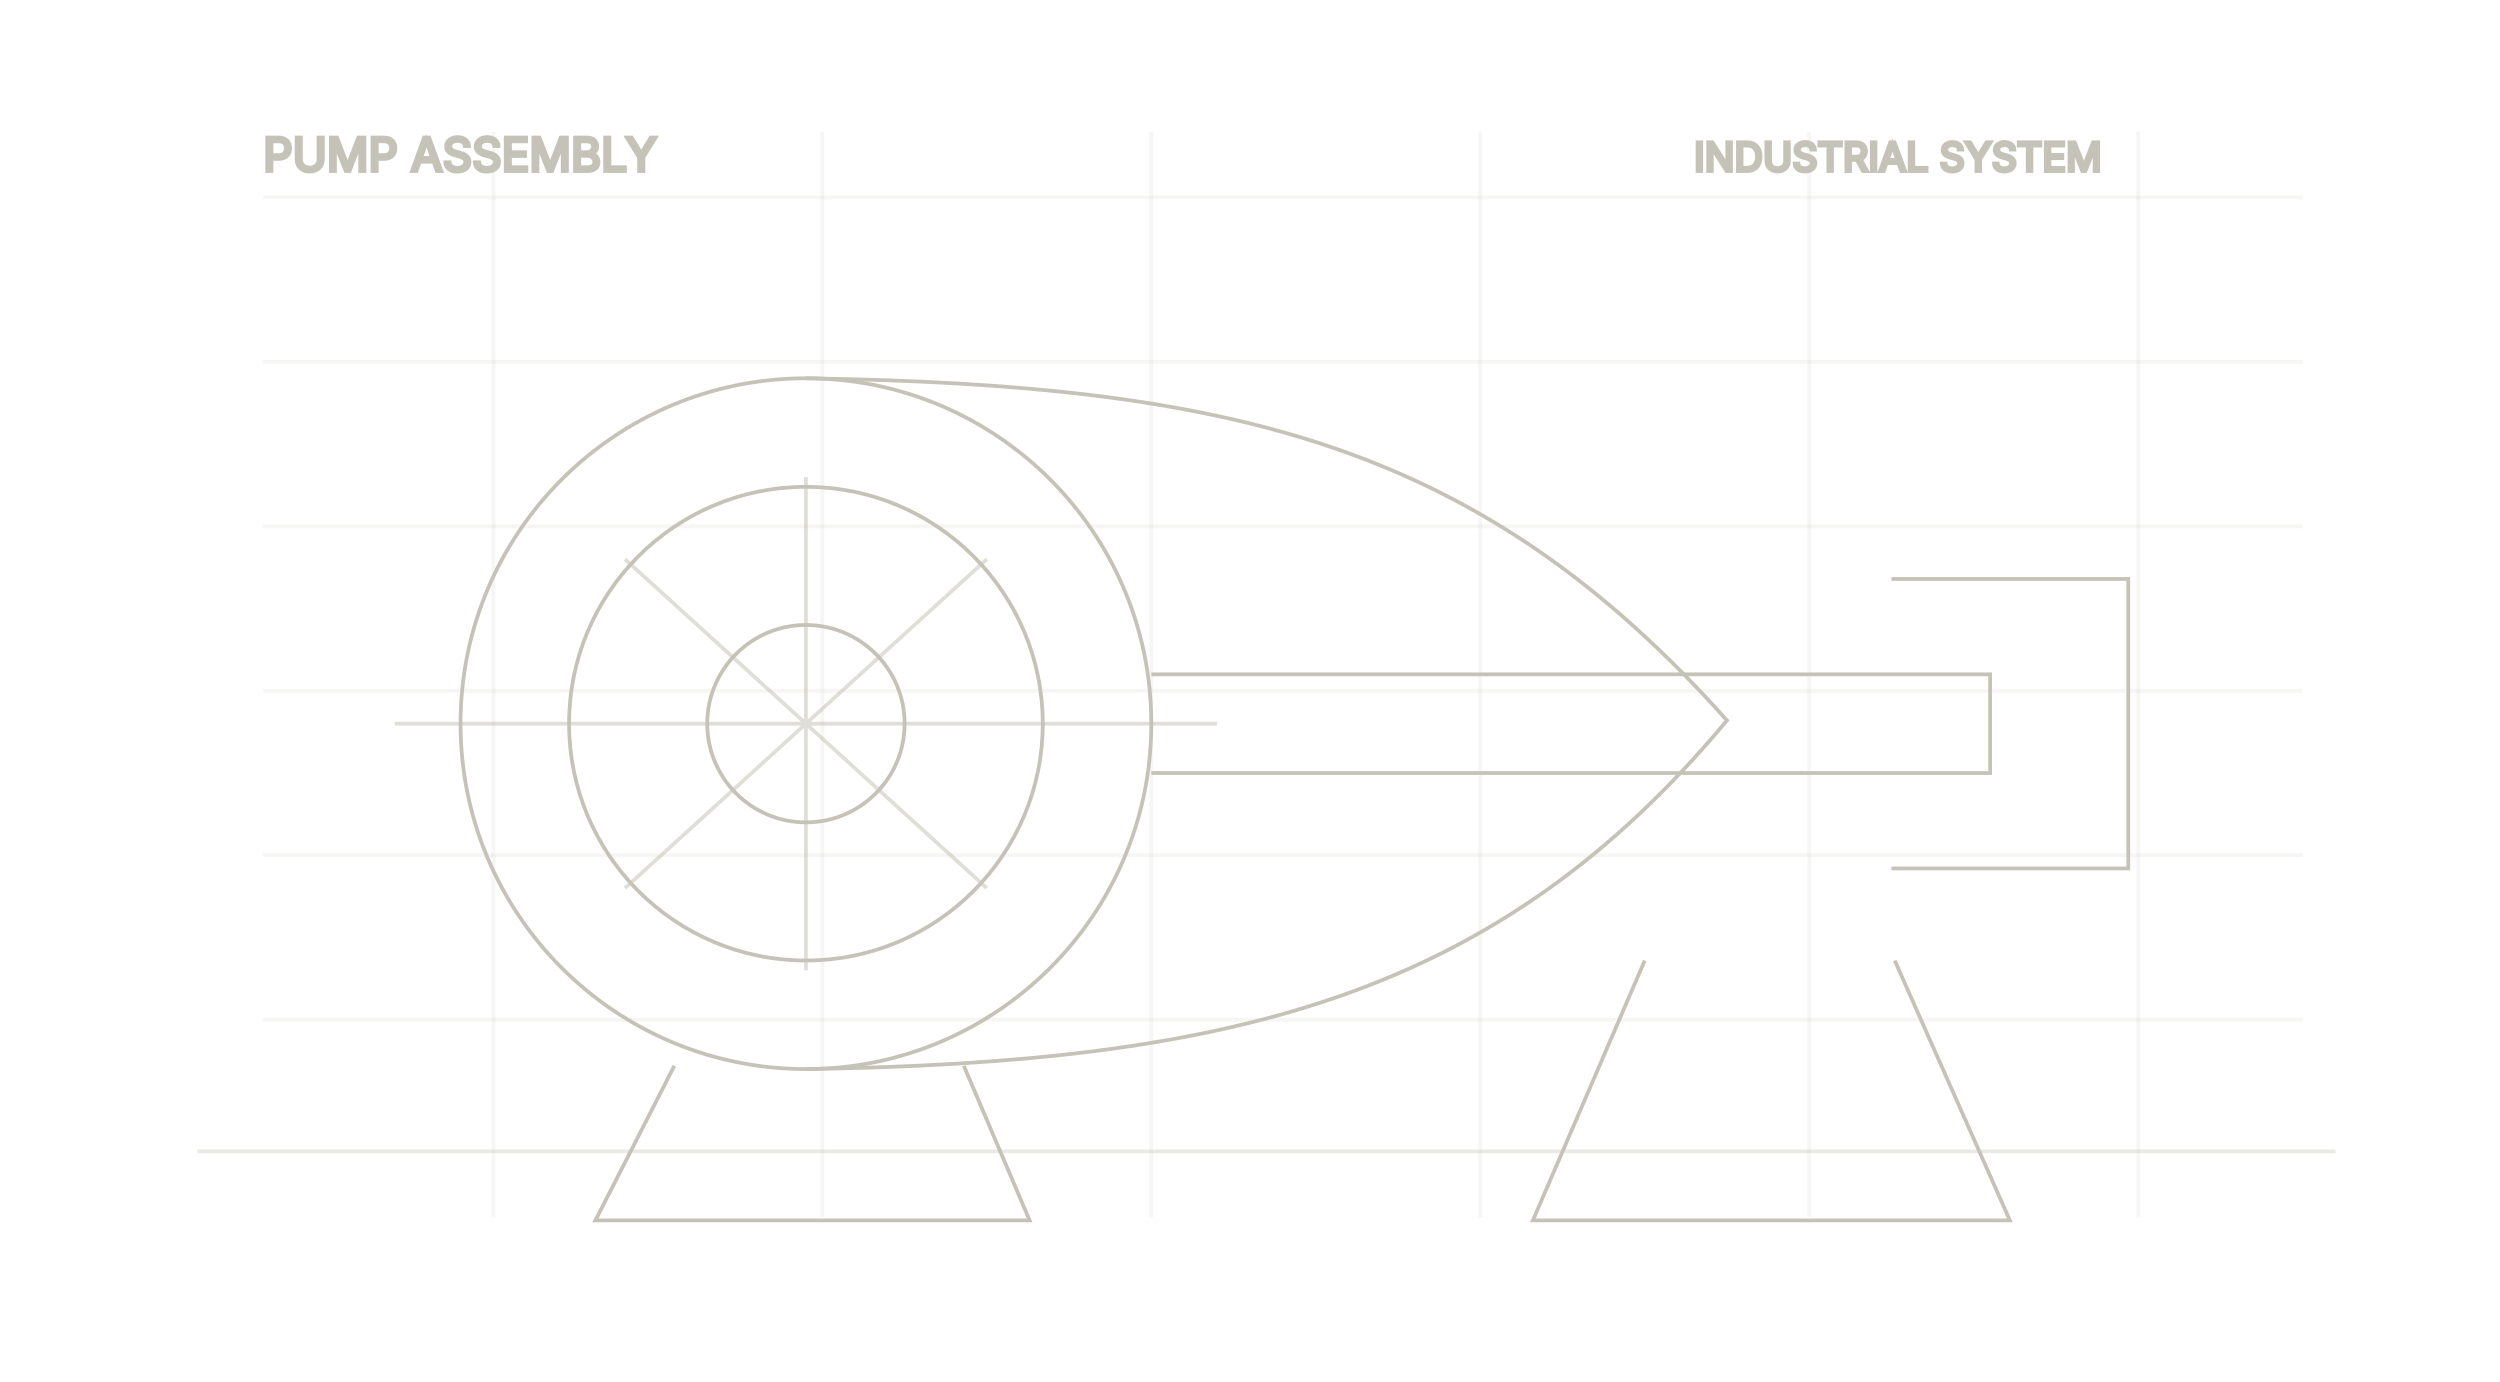
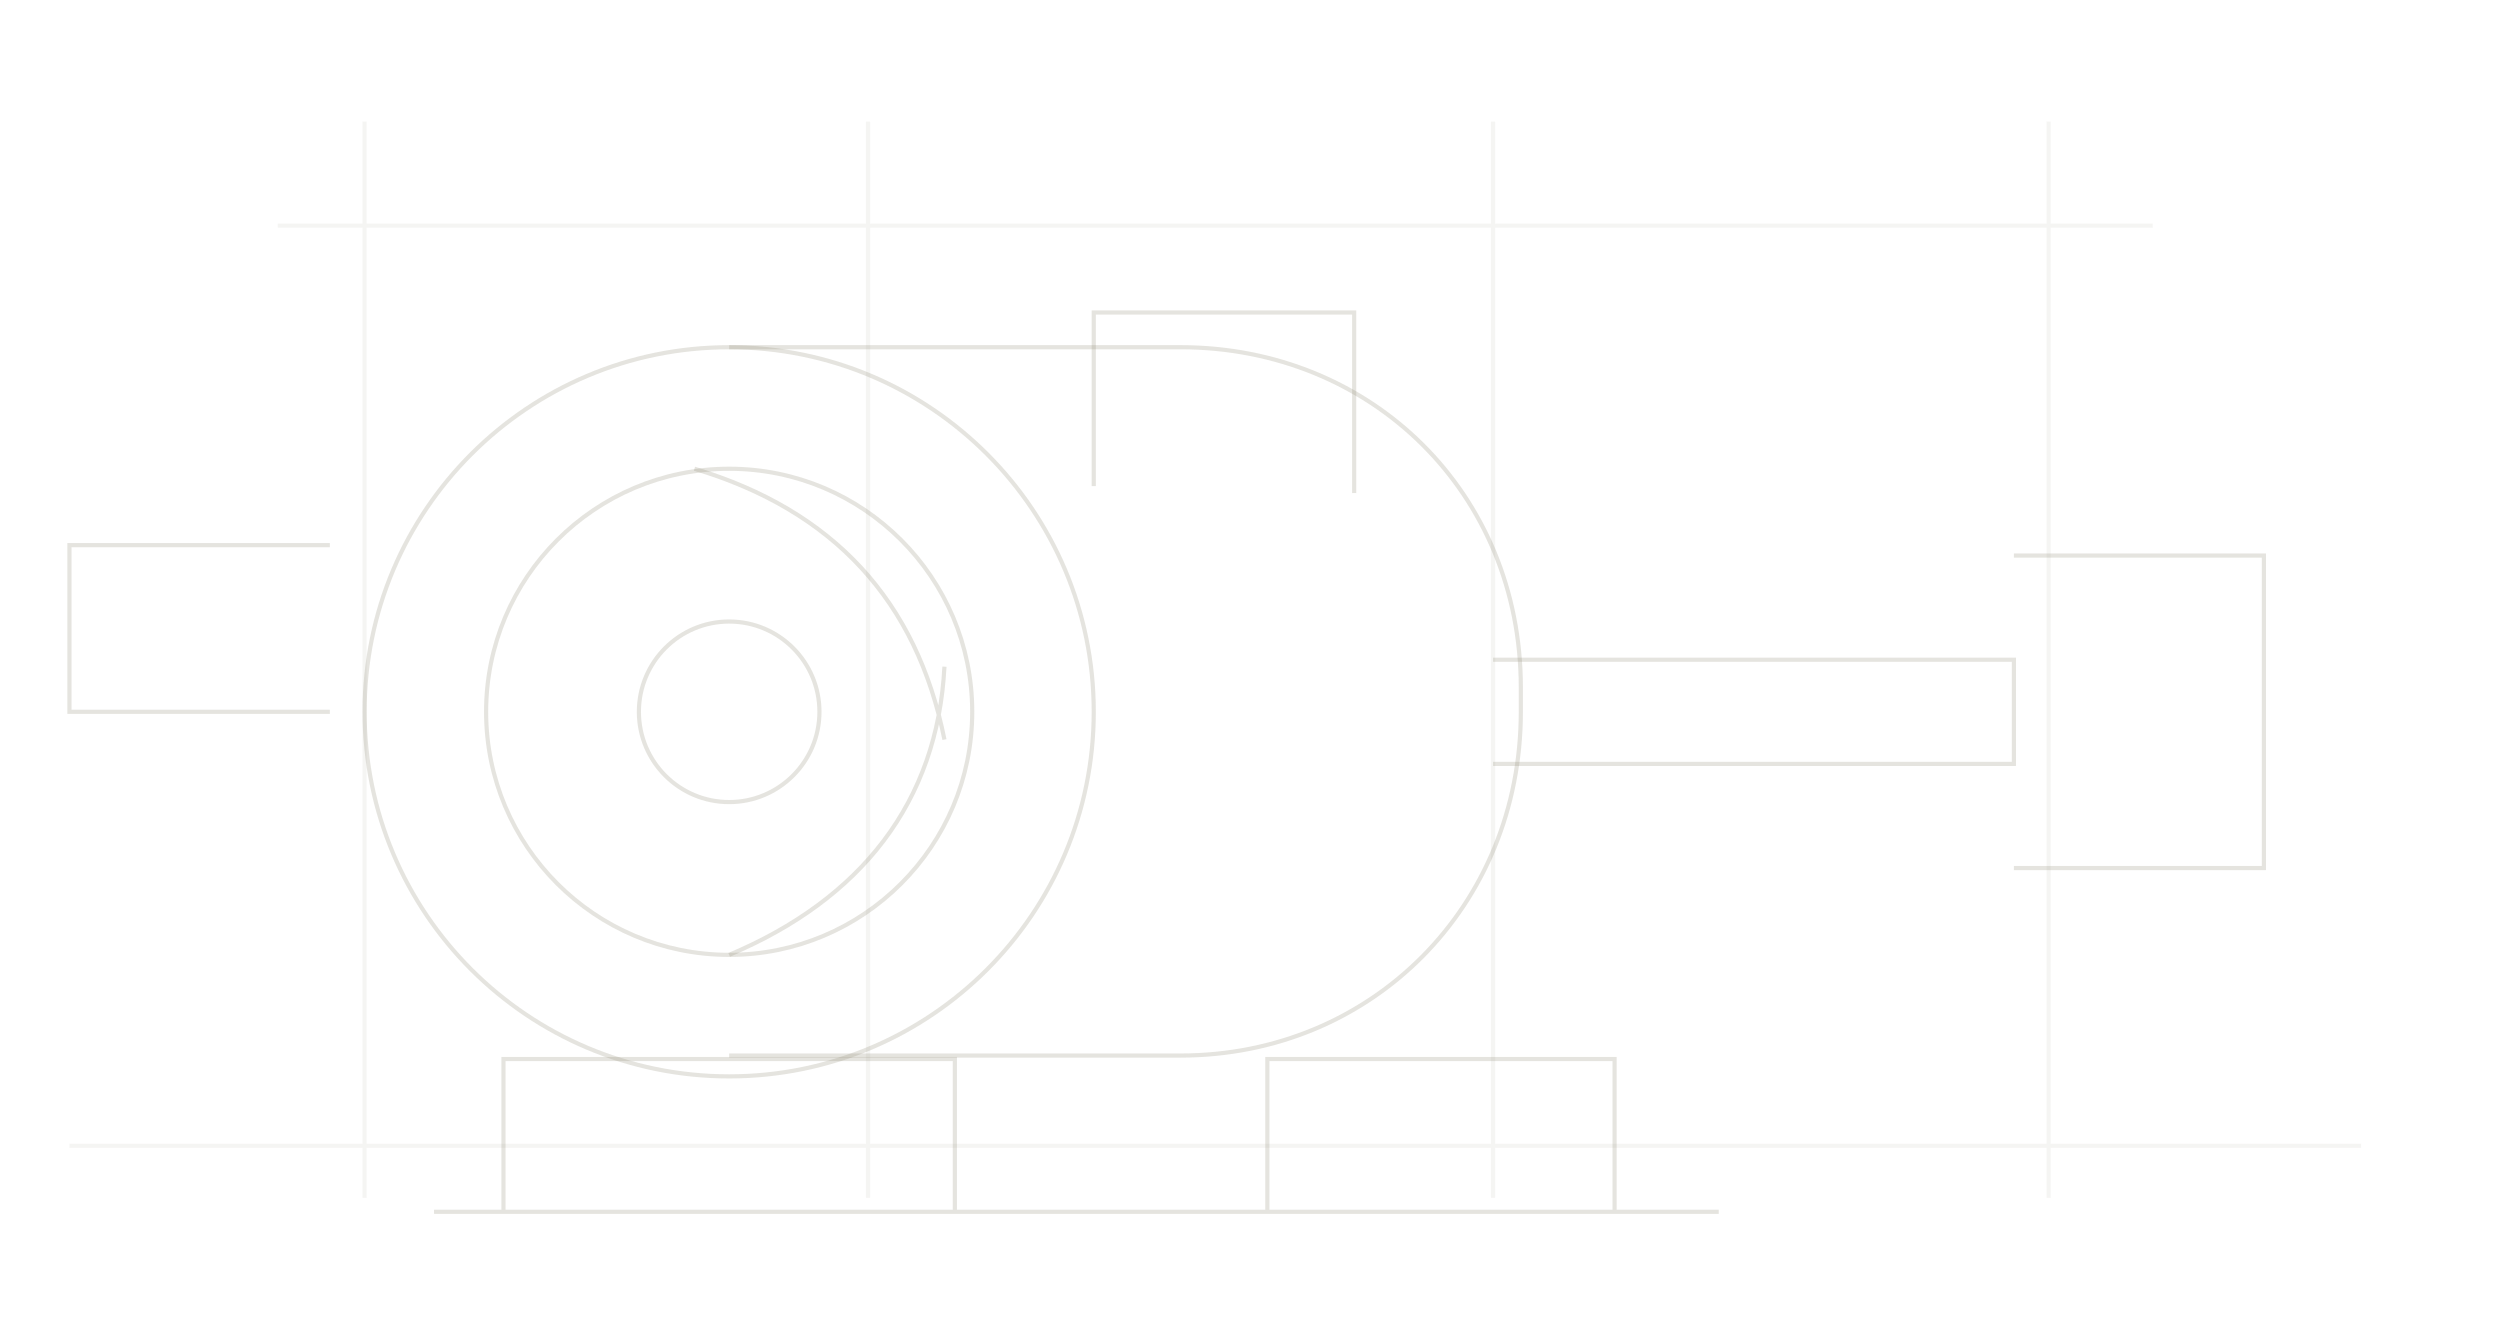
- <svg xmlns="http://www.w3.org/2000/svg" viewBox="0 0 760 420" fill="none">
-   <g stroke="#8C856F" stroke-width="1.15" opacity="0.5">
-     <path d="M60 350H710" opacity=".35" />
-     <path d="M80 60H700M80 110H700M80 160H700M80 210H700M80 260H700M80 310H700" opacity=".16" />
-     <path d="M150 40V370M250 40V370M350 40V370M450 40V370M550 40V370M650 40V370" opacity=".16" />
-     <circle cx="245" cy="220" r="105" />
-     <circle cx="245" cy="220" r="72" />
-     <circle cx="245" cy="220" r="30" />
-     <path d="M245 115c130 2 205 20 280 104-70 84-150 104-280 106" />
-     <path d="M350 205h255v30H350" />
-     <path d="M575 176h72v88h-72" />
-     <path d="M205 324l-24 47h132l-20-47M500 292l-34 79h145l-35-79" />
-     <path d="M190 170l110 100M300 170L190 270M245 145v150M120 220h250" opacity=".55" />
-     <text x="80" y="52" fill="#8C856F" font-family="Inter,Arial" font-size="14">PUMP ASSEMBLY</text>
-     <text x="515" y="52" fill="#8C856F" font-family="Inter,Arial" font-size="12">INDUSTRIAL SYSTEM</text>
+ <svg xmlns="http://www.w3.org/2000/svg" viewBox="0 0 720 380" fill="none">
+   <g stroke="#8c856f" stroke-opacity=".22" stroke-width="1.2">
+     <path d="M20 330h660M80 65h540M105 35v310M250 35v310M430 35v310M590 35v310" opacity=".35" />
+     <circle cx="210" cy="205" r="105" />
+     <circle cx="210" cy="205" r="70" />
+     <circle cx="210" cy="205" r="26" />
+     <path d="M210 100h130c55 0 98 42 98 98v7c0 56-43 99-98 99H210" />
+     <path d="M430 190h150v30H430M580 160h72v90h-72" />
+     <path d="M145 305h130v44H145zM365 305h100v44H365zM125 349h370" />
+     <path d="M200 135c40 12 64 38 72 78M210 275c38-16 60-44 62-83" />
+     <path d="M95 205H20v-48h75M315 140v-50h75v52" />
  </g>
</svg>
